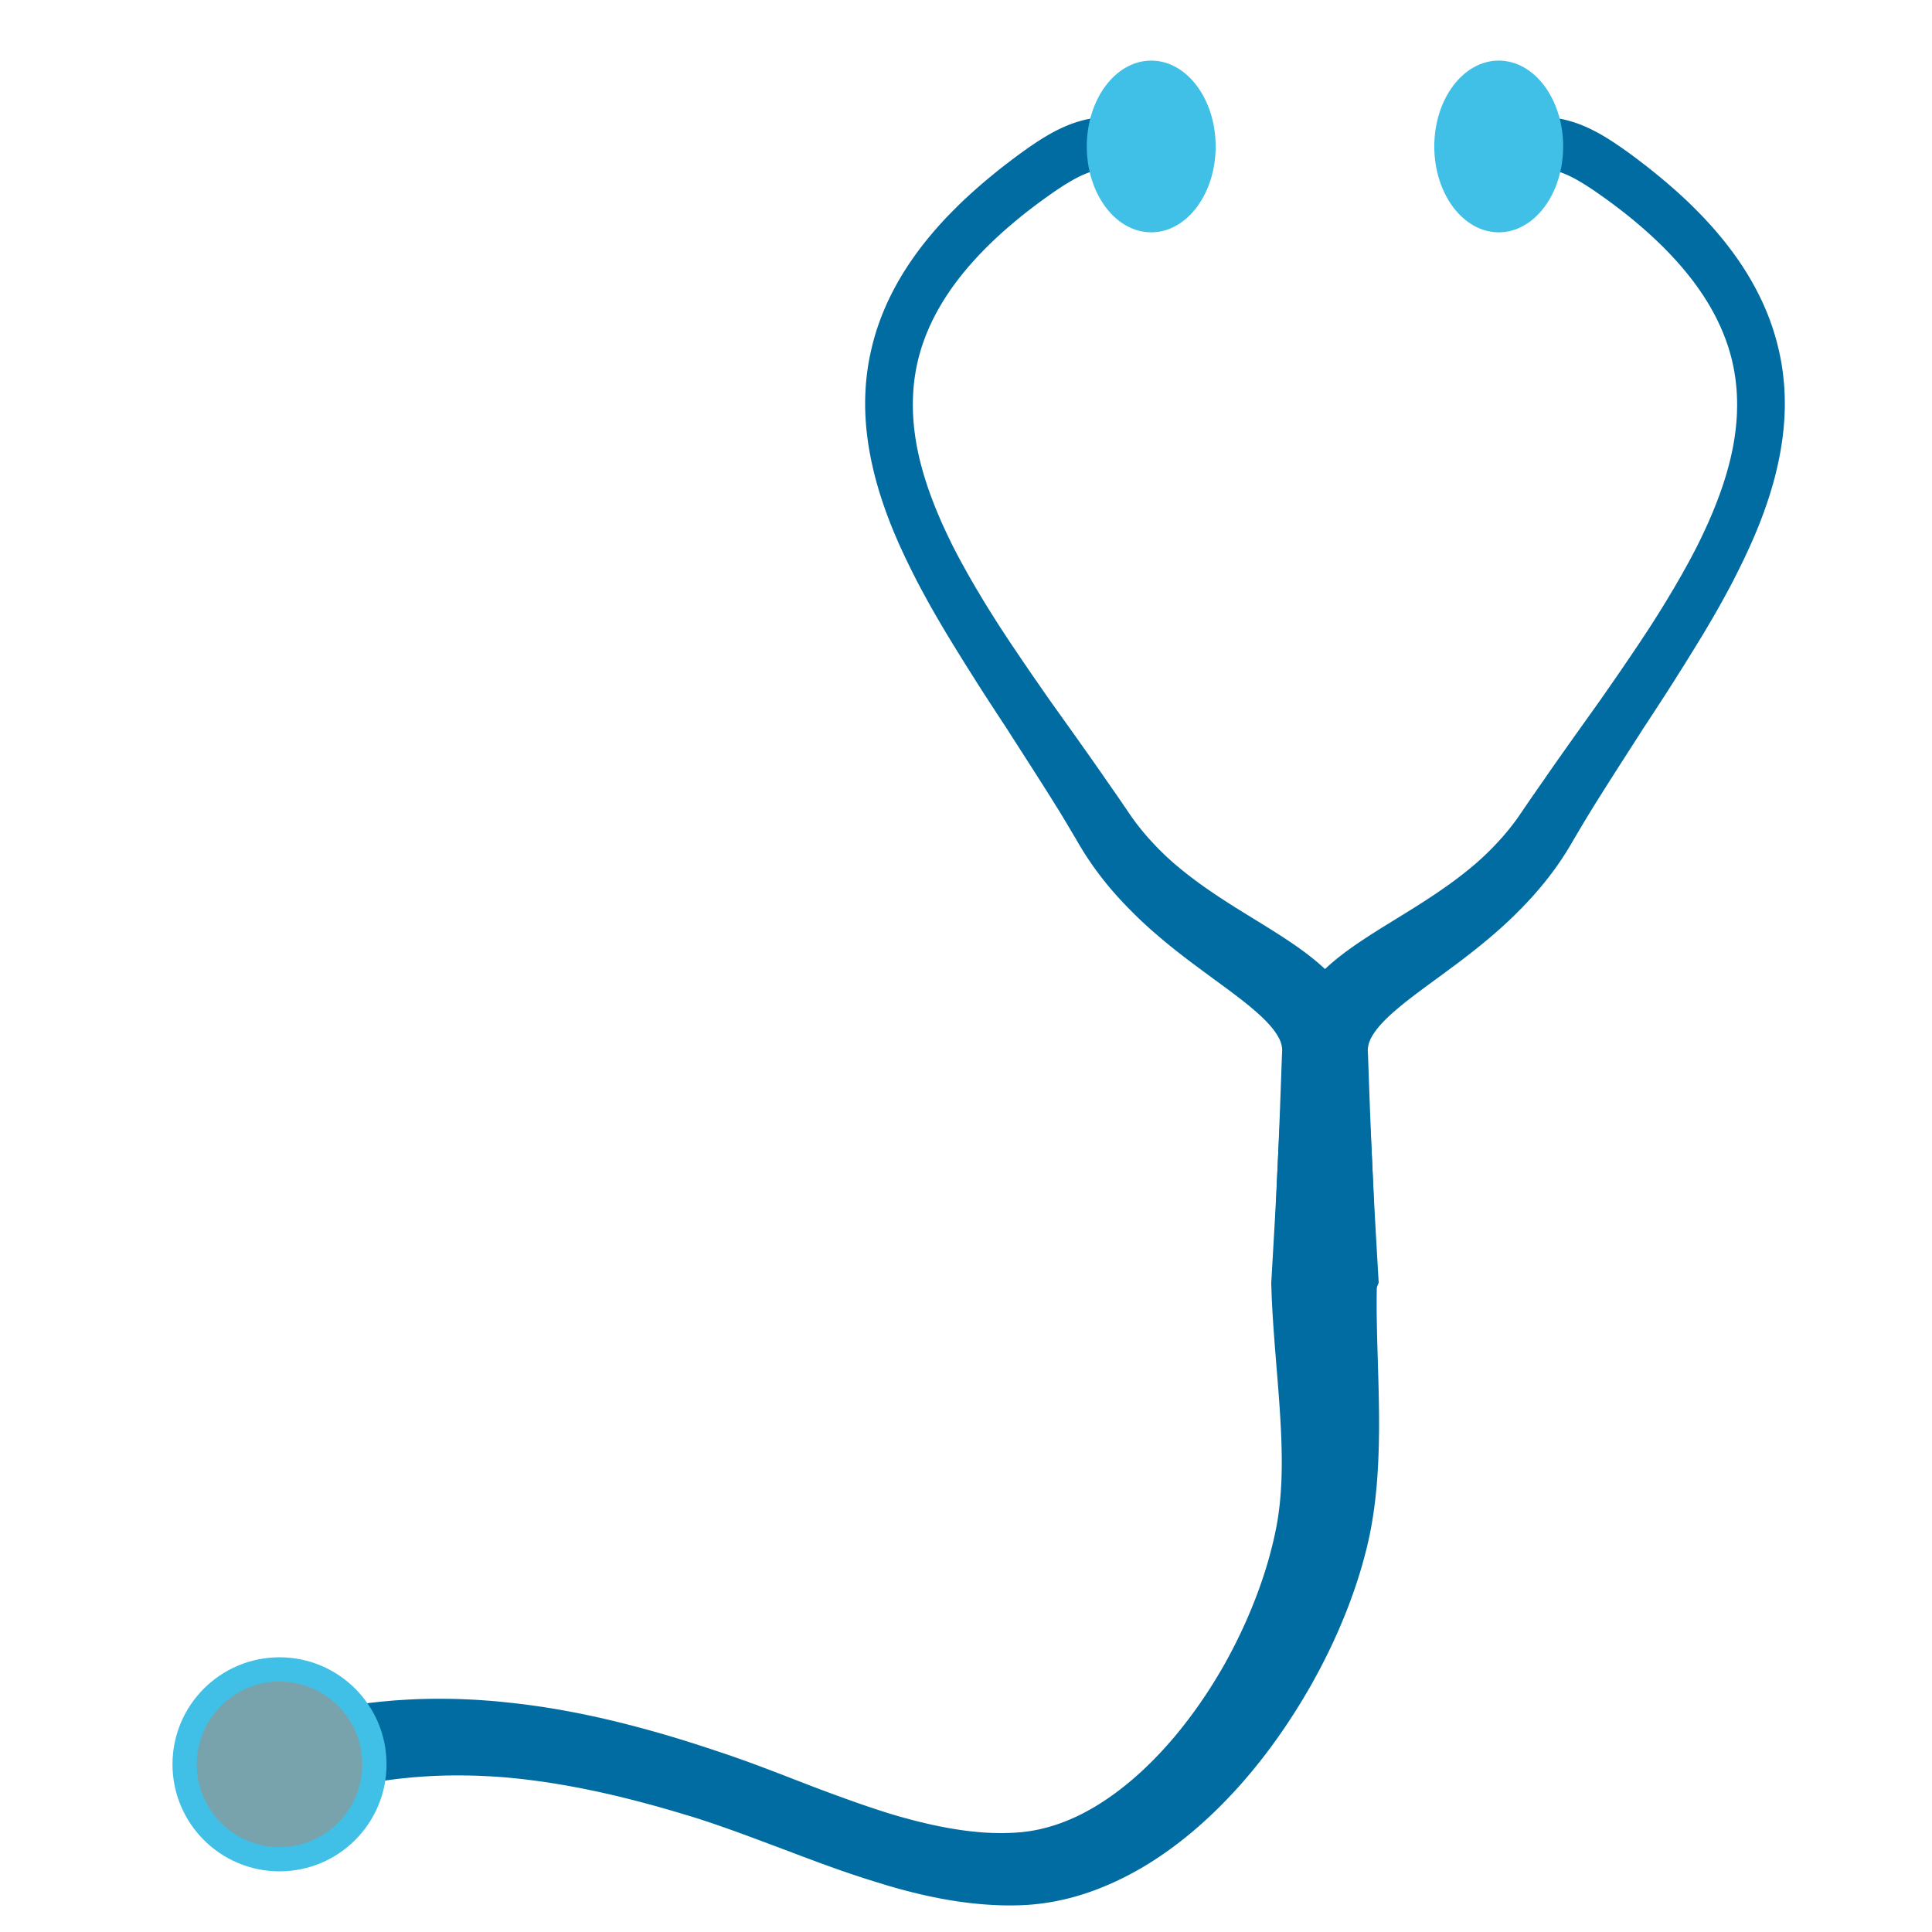
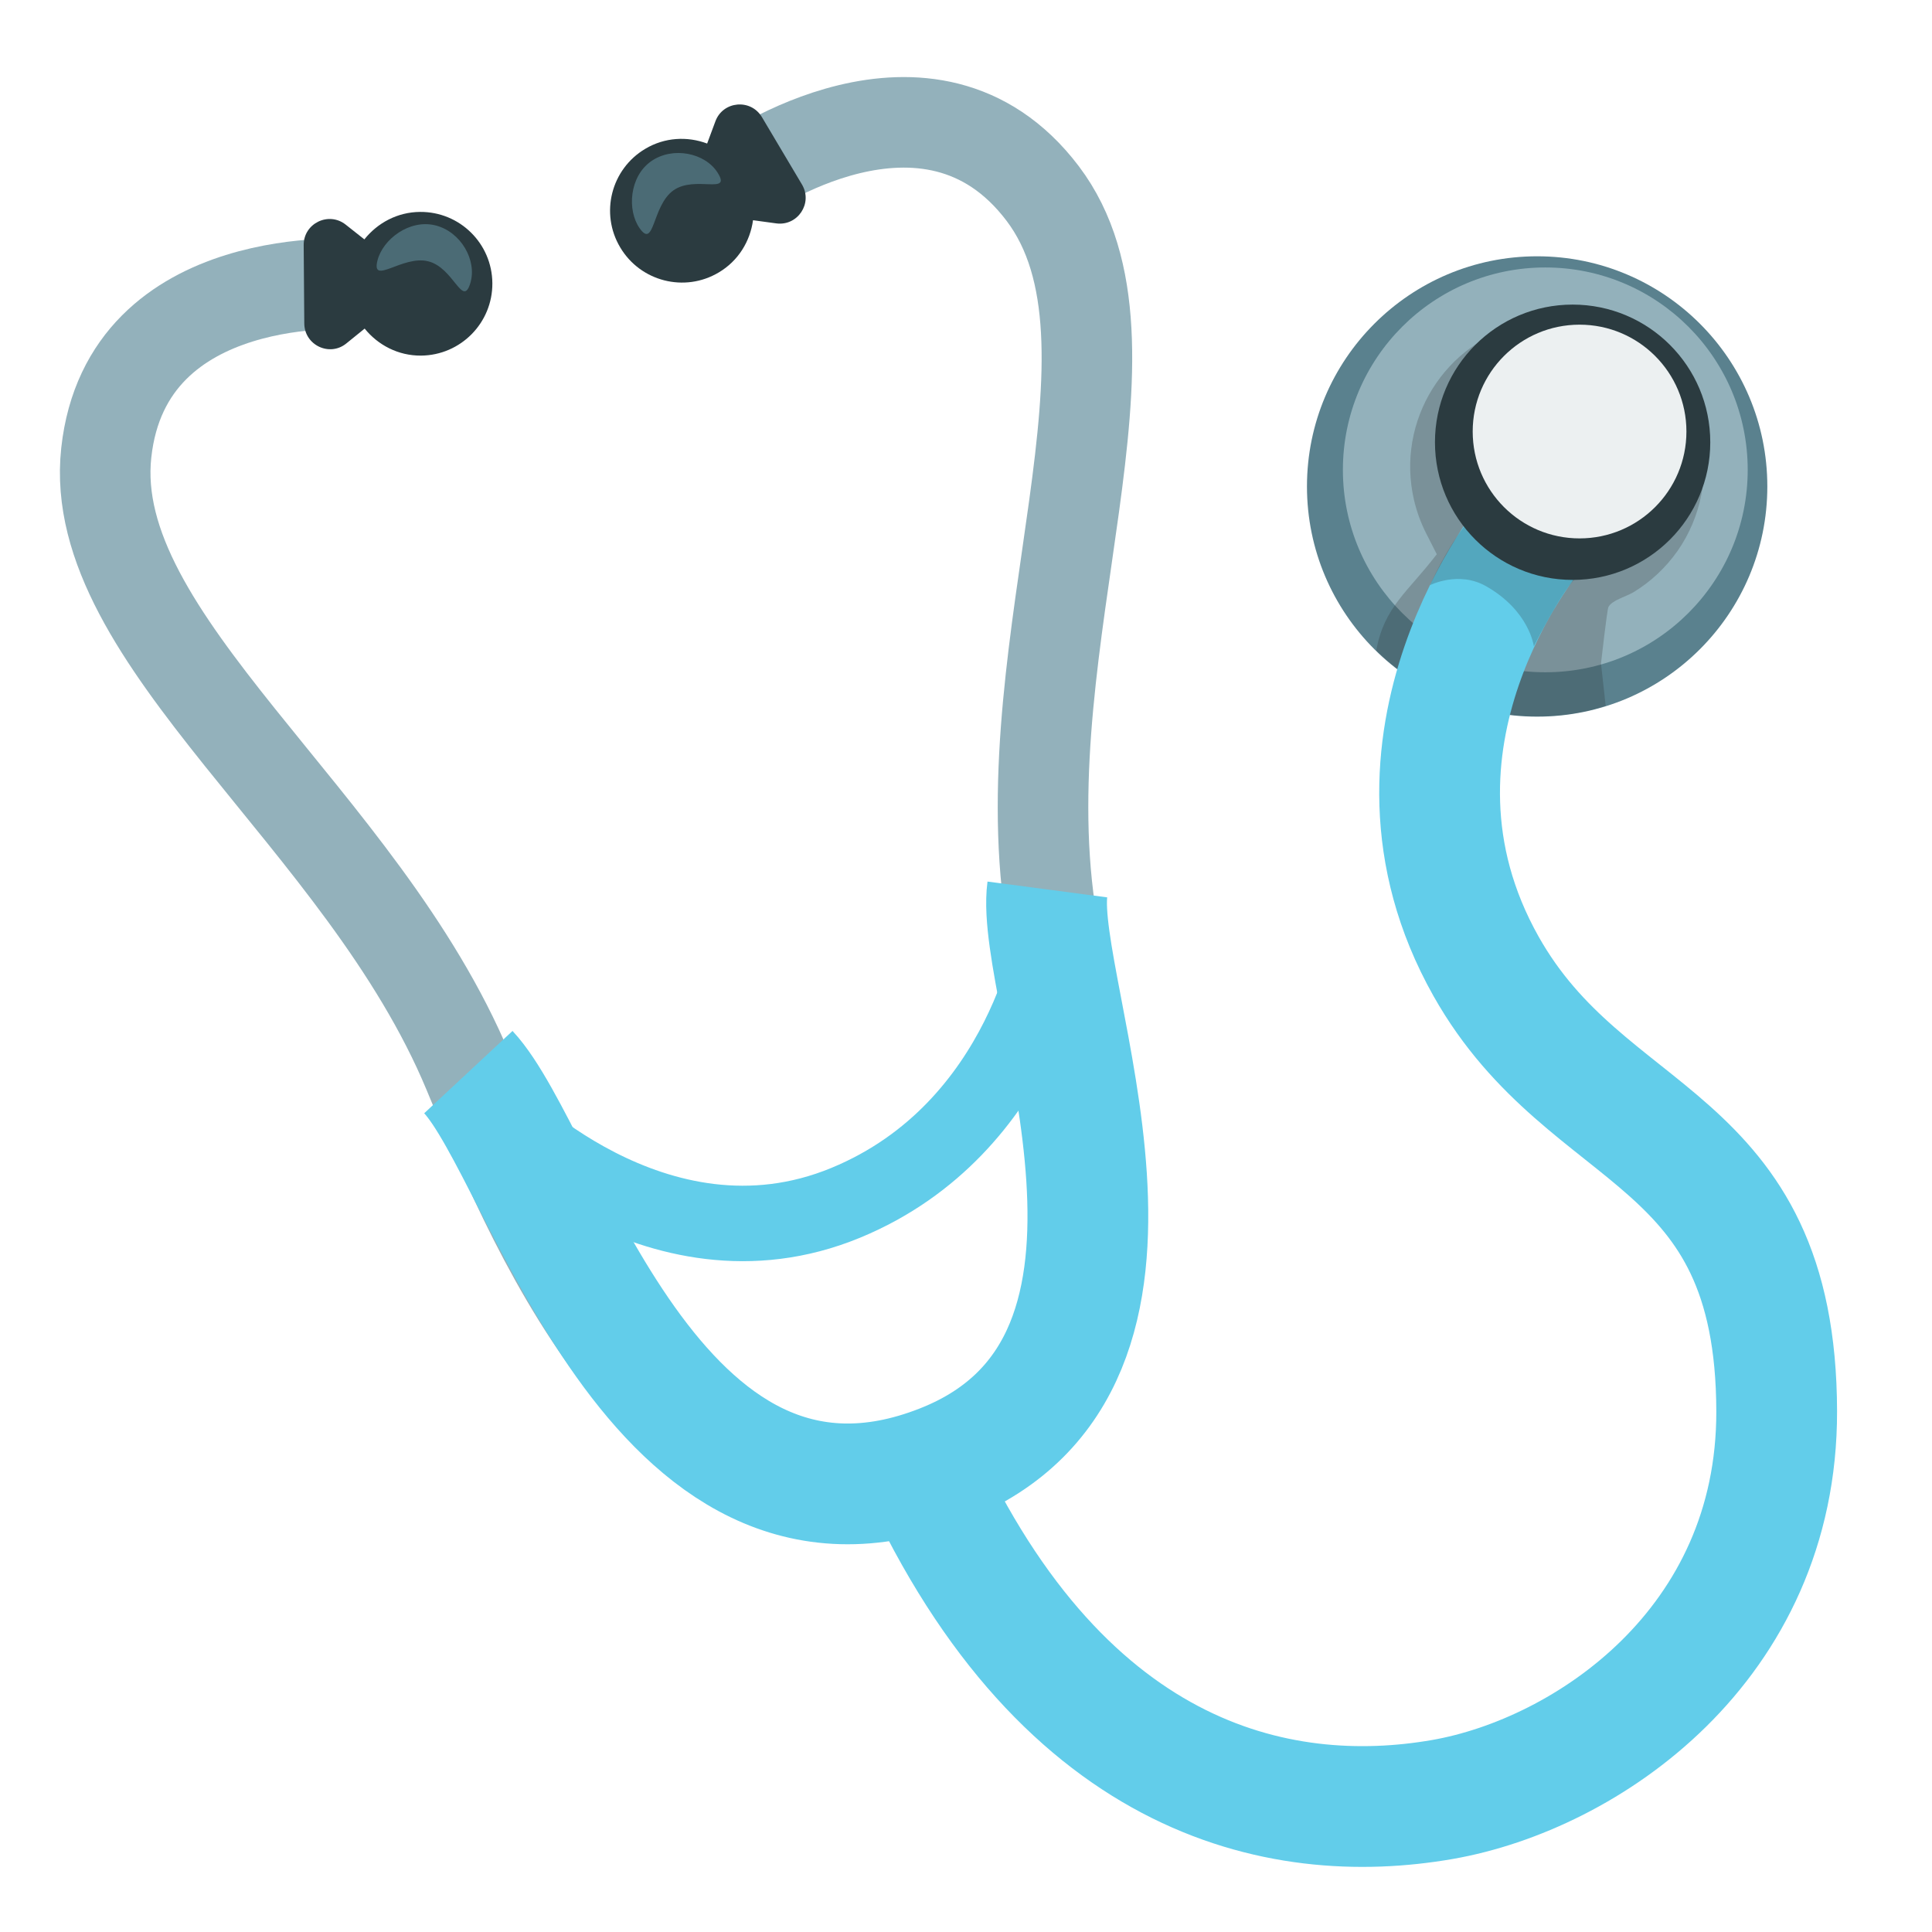
- <svg xmlns="http://www.w3.org/2000/svg" width="100%" height="100%" viewBox="0 0 128 128" version="1.1" xml:space="preserve" style="fill-rule:evenodd;clip-rule:evenodd;stroke-linejoin:round;stroke-miterlimit:1.414;">
-   <g transform="matrix(2.45022,0,0,2.45022,-75.0889,-76.4233)">
-     <path d="M60.855,34.343L60.915,34.345L60.976,34.347L61.037,34.35L61.099,34.354L61.161,34.359L61.223,34.364L61.286,34.369L61.349,34.376L61.413,34.383L61.478,34.39L61.543,34.398L61.61,34.406L61.677,34.415L61.745,34.425L61.885,34.445L62.349,34.726L62.48,35.255L62.479,35.264L62.195,35.73L61.668,35.859L61.664,35.858L61.534,35.837L61.483,35.829L61.473,35.827L61.414,35.818L61.356,35.81L61.3,35.802L61.245,35.795L61.192,35.788L61.14,35.782L61.09,35.777L61.041,35.772L60.993,35.767L60.947,35.764L60.902,35.761L60.859,35.758L60.816,35.756L60.775,35.755L60.735,35.754L60.697,35.754L60.659,35.755L60.622,35.756L60.586,35.757L60.551,35.76L60.516,35.762L60.482,35.766L60.449,35.769L60.416,35.774L60.384,35.779L60.352,35.784L60.32,35.79L60.288,35.797L60.256,35.805L60.224,35.813L60.192,35.822L60.159,35.831L60.127,35.842L60.093,35.853L60.06,35.865L60.025,35.878L59.99,35.892L59.954,35.907L59.918,35.923L59.88,35.94L59.842,35.958L59.803,35.978L59.763,35.998L59.721,36.02L59.679,36.043L59.636,36.067L59.592,36.093L59.546,36.12L59.499,36.148L59.451,36.177L59.402,36.208L59.352,36.241L59.3,36.275L59.247,36.31L59.193,36.346L59.137,36.385L59.08,36.424L59.022,36.465L58.962,36.508L58.9,36.552L58.838,36.597L58.752,36.66L58.668,36.722L58.585,36.785L58.503,36.847L58.423,36.909L58.343,36.971L58.285,37.018L58.265,37.034L58.189,37.096L58.113,37.158L58.039,37.221L57.966,37.283L57.894,37.345L57.823,37.407L57.753,37.469L57.685,37.531L57.617,37.592L57.551,37.654L57.486,37.716L57.422,37.778L57.359,37.839L57.298,37.9L57.237,37.962L57.178,38.023L57.119,38.084L57.062,38.146L57.006,38.207L56.951,38.268L56.897,38.329L56.844,38.389L56.792,38.45L56.741,38.511L56.691,38.571L56.643,38.632L56.595,38.692L56.548,38.753L56.502,38.813L56.458,38.873L56.414,38.933L56.371,38.994L56.329,39.054L56.289,39.113L56.249,39.173L56.21,39.233L56.172,39.293L56.135,39.352L56.099,39.412L56.064,39.471L56.03,39.531L55.997,39.59L55.964,39.649L55.933,39.709L55.902,39.768L55.872,39.827L55.844,39.886L55.816,39.945L55.788,40.004L55.762,40.063L55.737,40.122L55.712,40.18L55.688,40.239L55.665,40.298L55.643,40.357L55.622,40.415L55.601,40.474L55.581,40.533L55.562,40.591L55.544,40.65L55.527,40.709L55.51,40.767L55.494,40.826L55.479,40.884L55.467,40.934L55.465,40.943L55.451,41.002L55.438,41.061L55.426,41.119L55.415,41.178L55.404,41.237L55.395,41.296L55.385,41.354L55.377,41.413L55.369,41.472L55.362,41.531L55.356,41.59L55.35,41.649L55.345,41.708L55.341,41.768L55.337,41.827L55.334,41.886L55.332,41.946L55.33,42.005L55.329,42.065L55.328,42.124L55.329,42.184L55.33,42.244L55.331,42.303L55.333,42.363L55.336,42.423L55.339,42.484L55.344,42.544L55.348,42.604L55.354,42.665L55.359,42.725L55.366,42.786L55.373,42.847L55.381,42.907L55.389,42.968L55.398,43.03L55.408,43.091L55.418,43.152L55.429,43.213L55.44,43.275L55.452,43.337L55.465,43.398L55.474,43.441L55.478,43.46L55.492,43.522L55.506,43.584L55.521,43.646L55.537,43.709L55.553,43.771L55.57,43.833L55.587,43.896L55.605,43.959L55.623,44.022L55.642,44.084L55.662,44.148L55.682,44.211L55.702,44.274L55.723,44.337L55.745,44.401L55.767,44.464L55.79,44.528L55.813,44.592L55.837,44.656L55.861,44.72L55.886,44.784L55.911,44.848L55.936,44.913L55.963,44.977L55.989,45.042L56.016,45.106L56.044,45.171L56.072,45.236L56.1,45.301L56.129,45.366L56.159,45.431L56.189,45.497L56.219,45.562L56.25,45.628L56.281,45.693L56.313,45.759L56.345,45.825L56.378,45.893L56.41,45.957L56.444,46.023L56.478,46.089L56.513,46.155L56.547,46.221L56.582,46.287L56.654,46.42L56.728,46.553L56.802,46.687L56.878,46.821L56.956,46.955L57.034,47.09L57.115,47.225L57.196,47.361L57.278,47.497L57.362,47.633L57.447,47.769L57.533,47.906L57.62,48.043L57.672,48.124L57.709,48.181L57.799,48.318L57.89,48.456L57.981,48.594L58.074,48.732L58.168,48.871L58.262,49.01L58.357,49.149L58.452,49.289L58.548,49.429L58.743,49.71L58.939,49.993L59.02,50.109L59.139,50.276L59.545,50.845L59.749,51.131L59.953,51.42L60.158,51.709L60.26,51.855L60.362,52.001L60.464,52.147L60.566,52.296L60.668,52.441L60.77,52.588L60.872,52.735L60.974,52.883L61.075,53.031L61.174,53.177L61.221,53.245L61.266,53.31L61.312,53.373L61.359,53.436L61.406,53.498L61.454,53.559L61.502,53.619L61.551,53.679L61.6,53.737L61.65,53.796L61.7,53.853L61.751,53.909L61.802,53.965L61.854,54.02L61.906,54.075L61.958,54.129L62.011,54.182L62.065,54.235L62.118,54.287L62.172,54.338L62.227,54.389L62.282,54.439L62.319,54.473L62.337,54.489L62.393,54.538L62.449,54.586L62.506,54.633L62.563,54.681L62.62,54.727L62.677,54.773L62.735,54.819L62.793,54.864L62.851,54.909L62.91,54.953L62.968,54.997L63.027,55.04L63.086,55.084L63.146,55.126L63.205,55.168L63.265,55.21L63.325,55.252L63.385,55.293L63.445,55.334L63.505,55.375L63.565,55.415L63.626,55.455L63.686,55.494L63.807,55.573L63.929,55.651L64.05,55.728L64.172,55.804L64.293,55.879L64.536,56.029L64.776,56.177L64.896,56.251L65.015,56.325L65.133,56.4L65.251,56.475L65.367,56.551L65.482,56.627L65.541,56.666L65.598,56.705L65.655,56.744L65.711,56.784L65.768,56.823L65.824,56.864L65.879,56.904L65.935,56.945L65.99,56.987L66.045,57.029L66.099,57.072L66.153,57.115L66.206,57.159L66.26,57.203L66.312,57.248L66.364,57.294L66.416,57.341L66.468,57.388L66.518,57.437L66.568,57.486L66.618,57.536L66.667,57.587L66.716,57.639L66.763,57.692L66.81,57.746L66.856,57.801L66.902,57.858L66.946,57.915L66.99,57.974L67.033,58.034L67.074,58.096L67.115,58.158L67.154,58.222L67.192,58.287L67.229,58.354L67.263,58.419L67.281,58.456L67.298,58.491L67.314,58.526L67.33,58.562L67.346,58.598L67.361,58.634L67.376,58.67L67.39,58.707L67.404,58.744L67.418,58.781L67.431,58.818L67.443,58.856L67.455,58.894L67.467,58.933L67.478,58.971L67.489,59.01L67.499,59.049L67.508,59.089L67.517,59.128L67.526,59.168L67.534,59.208L67.542,59.248L67.548,59.289L67.555,59.329L67.561,59.37L67.566,59.411L67.571,59.452L67.575,59.494L67.579,59.535L67.582,59.577L67.584,59.618L67.586,59.656L67.62,60.249L67.651,60.782L67.677,61.265L67.701,61.705L67.722,62.108L67.741,62.48L67.758,62.829L67.773,63.159L67.786,63.478L67.799,63.791L67.811,64.104L67.823,64.425L67.848,65.111L67.872,65.787L67.877,65.901L67.876,65.905L67.446,66.901L66.436,67.308L66.428,67.308L65.428,66.879L65.02,65.873L65.02,65.869L65.027,65.755L65.066,65.081L65.105,64.398L65.123,64.082L65.14,63.774L65.156,63.467L65.171,63.154L65.187,62.83L65.202,62.487L65.218,62.12L65.235,61.721L65.252,61.285L65.27,60.804L65.289,60.274L65.31,59.69L65.311,59.675L65.312,59.664L65.313,59.653L65.313,59.642L65.314,59.632L65.314,59.621L65.314,59.611L65.314,59.601L65.314,59.59L65.314,59.58L65.314,59.57L65.313,59.561L65.313,59.551L65.312,59.541L65.311,59.531L65.31,59.522L65.309,59.512L65.307,59.502L65.306,59.493L65.304,59.483L65.303,59.473L65.301,59.463L65.299,59.454L65.297,59.444L65.294,59.434L65.292,59.424L65.29,59.418L65.289,59.414L65.286,59.404L65.283,59.393L65.279,59.383L65.276,59.373L65.274,59.365L65.264,59.341L65.255,59.319L65.245,59.296L65.234,59.273L65.222,59.25L65.209,59.226L65.195,59.201L65.18,59.176L65.163,59.15L65.146,59.123L65.127,59.096L65.108,59.069L65.087,59.041L65.064,59.012L65.041,58.983L65.016,58.953L64.991,58.923L64.964,58.893L64.935,58.862L64.906,58.83L64.876,58.798L64.844,58.766L64.811,58.734L64.777,58.701L64.742,58.667L64.706,58.634L64.668,58.6L64.63,58.565L64.59,58.531L64.55,58.496L64.508,58.461L64.466,58.425L64.423,58.389L64.378,58.353L64.333,58.316L64.288,58.28L64.192,58.205L64.093,58.129L63.992,58.052L63.888,57.974L63.781,57.895L63.671,57.814L63.445,57.648L63.211,57.476L63.091,57.387L62.97,57.297L62.847,57.205L62.723,57.111L62.599,57.015L62.536,56.966L62.473,56.917L62.41,56.867L62.346,56.816L62.283,56.765L62.219,56.713L62.156,56.661L62.092,56.608L62.028,56.554L61.965,56.5L61.901,56.445L61.837,56.39L61.773,56.334L61.71,56.277L61.646,56.219L61.583,56.161L61.519,56.102L61.456,56.042L61.393,55.982L61.33,55.92L61.268,55.858L61.206,55.795L61.143,55.732L61.123,55.711L61.081,55.667L61.019,55.603L60.958,55.537L60.896,55.47L60.835,55.403L60.775,55.334L60.715,55.265L60.655,55.195L60.596,55.124L60.537,55.052L60.479,54.979L60.421,54.905L60.364,54.83L60.307,54.754L60.251,54.678L60.195,54.6L60.141,54.521L60.086,54.441L60.033,54.36L59.98,54.279L59.928,54.196L59.877,54.112L59.828,54.03L59.739,53.877L59.65,53.727L59.561,53.577L59.472,53.427L59.382,53.278L59.292,53.13L59.291,53.128L59.199,52.98L59.106,52.831L59.013,52.683L58.92,52.535L58.732,52.239L58.544,51.944L58.355,51.65L57.978,51.062L57.867,50.888L57.789,50.77L57.599,50.48L57.41,50.19L57.316,50.045L57.223,49.901L57.13,49.756L57.038,49.612L56.947,49.467L56.856,49.323L56.765,49.179L56.676,49.035L56.587,48.891L56.55,48.831L56.498,48.748L56.41,48.605L56.323,48.462L56.236,48.319L56.151,48.176L56.067,48.033L55.983,47.89L55.901,47.747L55.82,47.605L55.74,47.462L55.662,47.319L55.584,47.176L55.508,47.034L55.434,46.892L55.397,46.82L55.361,46.748L55.325,46.677L55.289,46.605L55.254,46.534L55.22,46.465L55.219,46.463L55.184,46.391L55.149,46.32L55.115,46.249L55.082,46.177L55.049,46.106L55.016,46.035L54.983,45.963L54.951,45.892L54.92,45.821L54.889,45.749L54.858,45.678L54.828,45.606L54.798,45.535L54.769,45.463L54.74,45.392L54.712,45.32L54.684,45.248L54.657,45.177L54.63,45.105L54.604,45.033L54.578,44.961L54.553,44.889L54.528,44.818L54.504,44.746L54.48,44.674L54.457,44.602L54.434,44.53L54.412,44.458L54.391,44.386L54.37,44.313L54.349,44.241L54.33,44.169L54.31,44.097L54.292,44.024L54.274,43.952L54.257,43.879L54.24,43.807L54.224,43.734L54.219,43.711L54.208,43.662L54.193,43.589L54.179,43.516L54.165,43.444L54.152,43.371L54.14,43.298L54.128,43.225L54.117,43.152L54.107,43.079L54.097,43.006L54.088,42.933L54.08,42.86L54.072,42.787L54.066,42.713L54.06,42.64L54.054,42.567L54.05,42.493L54.046,42.42L54.043,42.346L54.041,42.273L54.039,42.199L54.039,42.126L54.039,42.052L54.04,41.978L54.042,41.904L54.044,41.831L54.048,41.757L54.052,41.683L54.057,41.609L54.063,41.535L54.07,41.462L54.078,41.388L54.086,41.314L54.096,41.24L54.106,41.166L54.117,41.092L54.129,41.018L54.142,40.944L54.156,40.87L54.171,40.797L54.187,40.723L54.203,40.649L54.206,40.638L54.221,40.575L54.239,40.501L54.258,40.427L54.278,40.354L54.299,40.28L54.321,40.206L54.344,40.132L54.368,40.059L54.393,39.985L54.419,39.912L54.445,39.838L54.473,39.765L54.502,39.691L54.532,39.618L54.562,39.545L54.594,39.472L54.626,39.398L54.66,39.325L54.695,39.252L54.73,39.18L54.767,39.107L54.805,39.034L54.843,38.961L54.883,38.889L54.923,38.816L54.965,38.744L55.008,38.671L55.051,38.599L55.096,38.527L55.142,38.455L55.188,38.383L55.236,38.311L55.285,38.239L55.335,38.167L55.385,38.096L55.437,38.024L55.49,37.953L55.544,37.881L55.599,37.81L55.655,37.739L55.712,37.668L55.77,37.597L55.83,37.526L55.89,37.455L55.951,37.384L56.014,37.313L56.077,37.243L56.142,37.172L56.207,37.102L56.274,37.031L56.342,36.961L56.411,36.891L56.481,36.821L56.552,36.75L56.624,36.68L56.697,36.61L56.772,36.541L56.847,36.471L56.924,36.401L57.002,36.331L57.081,36.262L57.161,36.192L57.242,36.122L57.324,36.053L57.408,35.983L57.429,35.966L57.492,35.914L57.578,35.844L57.664,35.775L57.752,35.705L57.842,35.636L57.932,35.567L58.023,35.497L58.09,35.447L58.156,35.398L58.22,35.351L58.284,35.304L58.347,35.259L58.409,35.215L58.47,35.172L58.531,35.131L58.591,35.09L58.65,35.05L58.709,35.012L58.767,34.975L58.825,34.938L58.882,34.903L58.94,34.869L58.996,34.835L59.053,34.803L59.11,34.772L59.166,34.742L59.223,34.713L59.279,34.685L59.336,34.658L59.392,34.632L59.449,34.607L59.506,34.583L59.562,34.56L59.619,34.539L59.677,34.518L59.734,34.499L59.792,34.481L59.85,34.464L59.908,34.448L59.966,34.433L60.024,34.419L60.083,34.407L60.141,34.396L60.2,34.386L60.259,34.377L60.318,34.369L60.377,34.362L60.437,34.356L60.496,34.352L60.555,34.348L60.615,34.345L60.675,34.343L60.735,34.342L60.795,34.342L60.855,34.343Z" style="fill:rgb(1,108,162);" />
-   </g>
-   <g transform="matrix(-2.45022,0,0,2.45022,250.655,-76.4233)">
-     <path d="M60.735,34.342L60.675,34.343L60.615,34.345L60.555,34.348L60.496,34.352L60.437,34.356L60.377,34.362L60.318,34.369L60.259,34.377L60.2,34.386L60.141,34.396L60.083,34.407L60.024,34.419L59.966,34.433L59.908,34.448L59.85,34.464L59.792,34.481L59.734,34.499L59.677,34.518L59.619,34.539L59.562,34.56L59.506,34.583L59.449,34.607L59.392,34.632L59.336,34.658L59.279,34.685L59.223,34.713L59.166,34.742L59.11,34.772L59.053,34.803L58.996,34.835L58.94,34.869L58.882,34.903L58.825,34.938L58.767,34.975L58.709,35.012L58.65,35.05L58.591,35.09L58.531,35.131L58.47,35.172L58.409,35.215L58.347,35.259L58.284,35.304L58.22,35.351L58.156,35.398L58.09,35.447L58.023,35.497L57.932,35.567L57.842,35.636L57.752,35.705L57.664,35.775L57.578,35.844L57.492,35.914L57.429,35.966L57.408,35.983L57.324,36.053L57.242,36.122L57.161,36.192L57.081,36.262L57.002,36.331L56.924,36.401L56.847,36.471L56.772,36.541L56.697,36.61L56.624,36.68L56.552,36.75L56.481,36.821L56.411,36.891L56.342,36.961L56.274,37.031L56.207,37.102L56.142,37.172L56.077,37.243L56.014,37.313L55.951,37.384L55.89,37.455L55.83,37.526L55.77,37.597L55.712,37.668L55.655,37.739L55.599,37.81L55.544,37.881L55.49,37.953L55.437,38.024L55.385,38.096L55.335,38.167L55.285,38.239L55.236,38.311L55.188,38.383L55.142,38.455L55.096,38.527L55.051,38.599L55.008,38.671L54.965,38.744L54.923,38.816L54.883,38.889L54.843,38.961L54.805,39.034L54.767,39.107L54.73,39.18L54.695,39.252L54.66,39.325L54.626,39.398L54.594,39.472L54.562,39.545L54.532,39.618L54.502,39.691L54.473,39.765L54.445,39.838L54.419,39.912L54.393,39.985L54.368,40.059L54.344,40.132L54.321,40.206L54.299,40.28L54.278,40.354L54.258,40.427L54.239,40.501L54.221,40.575L54.206,40.638L54.203,40.649L54.187,40.723L54.171,40.797L54.156,40.87L54.142,40.944L54.129,41.018L54.117,41.092L54.106,41.166L54.096,41.24L54.086,41.314L54.078,41.388L54.07,41.462L54.063,41.535L54.057,41.609L54.052,41.683L54.048,41.757L54.044,41.831L54.042,41.904L54.04,41.978L54.039,42.052L54.039,42.126L54.039,42.199L54.041,42.273L54.043,42.346L54.046,42.42L54.05,42.493L54.054,42.567L54.06,42.64L54.066,42.713L54.072,42.787L54.08,42.86L54.088,42.933L54.097,43.006L54.107,43.079L54.117,43.152L54.128,43.225L54.14,43.298L54.152,43.371L54.165,43.444L54.179,43.516L54.193,43.589L54.208,43.662L54.219,43.711L54.224,43.734L54.24,43.807L54.257,43.879L54.274,43.952L54.292,44.024L54.31,44.097L54.33,44.169L54.349,44.241L54.37,44.313L54.391,44.386L54.412,44.458L54.434,44.53L54.457,44.602L54.48,44.674L54.504,44.746L54.528,44.818L54.553,44.889L54.578,44.961L54.604,45.033L54.63,45.105L54.657,45.177L54.684,45.248L54.712,45.32L54.74,45.392L54.769,45.463L54.798,45.535L54.828,45.606L54.858,45.678L54.889,45.749L54.92,45.821L54.951,45.892L54.983,45.963L55.016,46.035L55.049,46.106L55.082,46.177L55.115,46.249L55.149,46.32L55.184,46.391L55.22,46.465L55.254,46.534L55.289,46.605L55.325,46.677L55.361,46.748L55.397,46.82L55.434,46.892L55.508,47.034L55.584,47.176L55.662,47.319L55.74,47.462L55.82,47.605L55.901,47.747L55.983,47.89L56.067,48.033L56.151,48.176L56.236,48.319L56.323,48.462L56.41,48.605L56.498,48.748L56.55,48.831L56.587,48.891L56.676,49.035L56.765,49.179L56.856,49.323L56.947,49.467L57.038,49.612L57.13,49.756L57.223,49.901L57.316,50.045L57.41,50.19L57.599,50.48L57.789,50.77L57.867,50.888L57.978,51.062L58.355,51.65L58.544,51.944L58.732,52.239L58.92,52.535L59.013,52.683L59.106,52.831L59.199,52.98L59.292,53.13L59.382,53.278L59.472,53.427L59.561,53.577L59.65,53.727L59.739,53.877L59.828,54.03L59.877,54.112L59.928,54.196L59.98,54.279L60.033,54.36L60.086,54.441L60.141,54.521L60.195,54.6L60.251,54.678L60.307,54.754L60.364,54.83L60.421,54.905L60.479,54.979L60.537,55.052L60.596,55.124L60.655,55.195L60.715,55.265L60.775,55.334L60.835,55.403L60.896,55.47L60.958,55.537L61.019,55.603L61.081,55.667L61.123,55.711L61.143,55.732L61.206,55.795L61.268,55.858L61.33,55.92L61.393,55.982L61.456,56.042L61.519,56.102L61.583,56.161L61.646,56.219L61.71,56.277L61.773,56.334L61.837,56.39L61.901,56.445L61.965,56.5L62.028,56.554L62.092,56.608L62.156,56.661L62.219,56.713L62.283,56.765L62.346,56.816L62.41,56.867L62.473,56.917L62.536,56.966L62.599,57.015L62.723,57.111L62.847,57.205L62.97,57.297L63.091,57.387L63.211,57.476L63.445,57.648L63.671,57.814L63.781,57.895L63.888,57.974L63.992,58.052L64.093,58.129L64.192,58.205L64.288,58.28L64.333,58.316L64.378,58.353L64.423,58.389L64.466,58.425L64.508,58.461L64.55,58.496L64.59,58.531L64.63,58.565L64.668,58.6L64.706,58.634L64.742,58.667L64.777,58.701L64.811,58.734L64.844,58.766L64.876,58.798L64.906,58.83L64.935,58.862L64.964,58.893L64.991,58.923L65.016,58.953L65.041,58.983L65.064,59.012L65.087,59.041L65.108,59.069L65.127,59.096L65.146,59.123L65.163,59.15L65.18,59.176L65.195,59.201L65.209,59.226L65.222,59.25L65.234,59.273L65.245,59.296L65.255,59.319L65.264,59.341L65.274,59.365L65.276,59.373L65.283,59.393L65.289,59.414L65.292,59.424L65.297,59.444L65.301,59.463L65.304,59.483L65.307,59.502L65.31,59.522L65.312,59.541L65.313,59.561L65.314,59.58L65.314,59.601L65.314,59.611L65.314,59.621L65.314,59.632L65.313,59.642L65.313,59.653L65.312,59.664L65.311,59.675L65.31,59.69L65.289,60.274L65.27,60.804L65.252,61.285L65.235,61.721L65.218,62.12L65.202,62.487L65.187,62.83L65.171,63.154L65.156,63.467L65.14,63.774L65.123,64.082L65.105,64.398L65.066,65.081L65.027,65.755L65.02,65.869L65.02,65.873L65.428,66.879L66.428,67.308L66.436,67.308L67.446,66.901L67.876,65.905L67.877,65.901L67.872,65.787L67.848,65.111L67.823,64.425L67.811,64.104L67.799,63.791L67.786,63.478L67.773,63.159L67.758,62.829L67.741,62.48L67.722,62.108L67.701,61.705L67.677,61.265L67.651,60.782L67.62,60.249L67.586,59.656L67.584,59.618L67.582,59.577L67.579,59.535L67.575,59.494L67.571,59.452L67.566,59.411L67.561,59.37L67.555,59.329L67.548,59.289L67.542,59.248L67.534,59.208L67.526,59.168L67.517,59.128L67.508,59.089L67.499,59.049L67.489,59.01L67.478,58.971L67.467,58.933L67.455,58.894L67.443,58.856L67.431,58.818L67.418,58.781L67.404,58.744L67.39,58.707L67.376,58.67L67.361,58.634L67.352,58.613L67.346,58.598L67.33,58.562L67.314,58.526L67.298,58.491L67.281,58.456L67.263,58.419L67.229,58.354L67.192,58.287L67.154,58.222L67.115,58.158L67.074,58.096L67.033,58.034L66.99,57.974L66.946,57.915L66.902,57.858L66.856,57.801L66.81,57.746L66.763,57.692L66.716,57.639L66.667,57.587L66.618,57.536L66.568,57.486L66.518,57.437L66.468,57.388L66.416,57.341L66.364,57.294L66.312,57.248L66.26,57.203L66.206,57.159L66.153,57.115L66.099,57.072L66.045,57.029L65.99,56.987L65.935,56.945L65.879,56.904L65.824,56.864L65.768,56.823L65.711,56.784L65.655,56.744L65.598,56.705L65.541,56.666L65.482,56.627L65.367,56.551L65.251,56.475L65.133,56.4L65.015,56.325L64.896,56.251L64.776,56.177L64.536,56.029L64.293,55.879L64.172,55.804L64.05,55.728L63.929,55.651L63.807,55.573L63.686,55.494L63.626,55.455L63.565,55.415L63.505,55.375L63.445,55.334L63.385,55.293L63.325,55.252L63.265,55.21L63.205,55.168L63.146,55.126L63.086,55.084L63.027,55.04L62.968,54.997L62.91,54.953L62.851,54.909L62.793,54.864L62.735,54.819L62.677,54.773L62.62,54.727L62.563,54.681L62.506,54.633L62.449,54.586L62.393,54.538L62.337,54.489L62.319,54.473L62.282,54.439L62.227,54.389L62.172,54.338L62.118,54.287L62.065,54.235L62.011,54.182L61.958,54.129L61.906,54.075L61.854,54.02L61.802,53.965L61.751,53.909L61.7,53.853L61.65,53.796L61.6,53.737L61.551,53.679L61.502,53.619L61.454,53.559L61.406,53.498L61.359,53.436L61.312,53.373L61.266,53.31L61.221,53.245L61.174,53.177L61.075,53.031L60.974,52.883L60.872,52.735L60.77,52.588L60.668,52.441L60.566,52.296L60.565,52.294L60.464,52.147L60.362,52.001L60.26,51.855L60.158,51.709L59.953,51.42L59.749,51.131L59.545,50.845L59.139,50.276L59.02,50.109L58.939,49.993L58.743,49.71L58.548,49.429L58.452,49.289L58.357,49.149L58.262,49.01L58.168,48.871L58.074,48.732L57.981,48.594L57.89,48.456L57.799,48.318L57.709,48.181L57.672,48.124L57.62,48.043L57.533,47.906L57.447,47.769L57.362,47.633L57.278,47.497L57.196,47.361L57.115,47.225L57.034,47.09L56.956,46.955L56.878,46.821L56.802,46.687L56.728,46.553L56.654,46.42L56.582,46.287L56.547,46.221L56.513,46.155L56.478,46.089L56.444,46.023L56.41,45.957L56.378,45.893L56.377,45.891L56.345,45.825L56.313,45.759L56.281,45.693L56.25,45.628L56.219,45.562L56.189,45.497L56.159,45.431L56.129,45.366L56.1,45.301L56.072,45.236L56.044,45.171L56.016,45.106L55.989,45.042L55.963,44.977L55.936,44.913L55.911,44.848L55.886,44.784L55.861,44.72L55.837,44.656L55.813,44.592L55.79,44.528L55.767,44.464L55.745,44.401L55.723,44.337L55.702,44.274L55.682,44.211L55.662,44.148L55.642,44.084L55.623,44.022L55.605,43.959L55.587,43.896L55.57,43.833L55.553,43.771L55.537,43.709L55.521,43.646L55.506,43.584L55.492,43.522L55.478,43.46L55.474,43.441L55.465,43.398L55.452,43.337L55.44,43.275L55.429,43.213L55.418,43.152L55.408,43.091L55.398,43.03L55.389,42.968L55.381,42.907L55.373,42.847L55.366,42.786L55.359,42.725L55.354,42.665L55.348,42.604L55.344,42.544L55.339,42.484L55.336,42.423L55.333,42.363L55.331,42.303L55.33,42.244L55.329,42.184L55.328,42.124L55.329,42.065L55.33,42.005L55.332,41.946L55.334,41.886L55.337,41.827L55.341,41.768L55.345,41.708L55.35,41.649L55.356,41.59L55.362,41.531L55.369,41.472L55.377,41.413L55.385,41.354L55.395,41.296L55.404,41.237L55.415,41.178L55.426,41.119L55.438,41.061L55.451,41.002L55.465,40.943L55.467,40.934L55.479,40.884L55.494,40.826L55.51,40.767L55.527,40.709L55.544,40.65L55.562,40.591L55.581,40.533L55.601,40.474L55.622,40.415L55.643,40.357L55.665,40.298L55.688,40.239L55.712,40.18L55.737,40.122L55.762,40.063L55.788,40.004L55.816,39.945L55.844,39.886L55.872,39.827L55.902,39.768L55.933,39.709L55.964,39.649L55.997,39.59L56.03,39.531L56.064,39.471L56.099,39.412L56.135,39.352L56.172,39.293L56.21,39.233L56.249,39.173L56.289,39.113L56.329,39.054L56.371,38.994L56.414,38.933L56.458,38.873L56.502,38.813L56.548,38.753L56.595,38.692L56.643,38.632L56.691,38.571L56.741,38.511L56.792,38.45L56.844,38.389L56.897,38.329L56.951,38.268L57.006,38.207L57.062,38.146L57.119,38.084L57.178,38.023L57.237,37.962L57.298,37.9L57.359,37.839L57.422,37.778L57.486,37.716L57.551,37.654L57.617,37.592L57.685,37.531L57.753,37.469L57.823,37.407L57.894,37.345L57.966,37.283L58.039,37.221L58.113,37.158L58.189,37.096L58.265,37.034L58.285,37.018L58.343,36.971L58.423,36.909L58.503,36.847L58.585,36.785L58.668,36.722L58.752,36.66L58.838,36.597L58.9,36.552L58.962,36.508L59.022,36.465L59.08,36.424L59.137,36.385L59.193,36.346L59.247,36.31L59.3,36.275L59.352,36.241L59.402,36.208L59.451,36.177L59.499,36.148L59.546,36.12L59.592,36.093L59.636,36.067L59.679,36.043L59.721,36.02L59.763,35.998L59.803,35.978L59.842,35.958L59.88,35.94L59.918,35.923L59.954,35.907L59.99,35.892L60.025,35.878L60.06,35.865L60.093,35.853L60.127,35.842L60.159,35.831L60.192,35.822L60.224,35.813L60.256,35.805L60.288,35.797L60.32,35.79L60.352,35.784L60.384,35.779L60.416,35.774L60.449,35.769L60.482,35.766L60.516,35.762L60.551,35.76L60.586,35.757L60.622,35.756L60.659,35.755L60.697,35.754L60.735,35.754L60.775,35.755L60.816,35.756L60.859,35.758L60.902,35.761L60.947,35.764L60.993,35.767L61.041,35.772L61.09,35.777L61.14,35.782L61.192,35.788L61.245,35.795L61.3,35.802L61.356,35.81L61.414,35.818L61.473,35.827L61.534,35.837L61.668,35.859L62.195,35.73L62.479,35.264L62.48,35.255L62.349,34.726L61.885,34.445L61.881,34.444L61.745,34.425L61.688,34.417L61.677,34.415L61.61,34.406L61.543,34.398L61.478,34.39L61.413,34.383L61.349,34.376L61.286,34.369L61.223,34.364L61.161,34.359L61.099,34.354L61.037,34.35L60.976,34.347L60.915,34.345L60.855,34.343L60.795,34.342L60.735,34.342Z" style="fill:rgb(1,108,162);" />
-   </g>
-   <g transform="matrix(2.19052,0,0,2.45022,-57.2734,-76.7744)">
-     <path d="M67.318,65.017L67.791,66.021L67.791,66.025L67.788,66.122L67.787,66.179L67.786,66.217L67.785,66.312L67.784,66.409L67.783,66.506L67.783,66.604L67.783,66.703L67.784,66.803L67.785,66.903L67.787,67.004L67.791,67.21L67.796,67.417L67.802,67.627L67.809,67.839L67.816,68.054L67.83,68.488L67.837,68.708L67.843,68.93L67.848,69.153L67.852,69.376L67.854,69.49L67.855,69.603L67.856,69.716L67.856,69.83L67.856,69.943L67.855,70.057L67.853,70.171L67.851,70.285L67.849,70.4L67.845,70.514L67.841,70.629L67.836,70.744L67.831,70.859L67.824,70.974L67.817,71.09L67.811,71.166L67.809,71.205L67.8,71.32L67.79,71.436L67.779,71.551L67.766,71.667L67.753,71.782L67.739,71.898L67.723,72.013L67.706,72.129L67.688,72.244L67.668,72.36L67.647,72.475L67.625,72.59L67.601,72.703L67.588,72.763L67.575,72.82L67.562,72.878L67.548,72.935L67.534,72.992L67.519,73.051L67.493,73.152L67.465,73.254L67.435,73.356L67.405,73.458L67.374,73.56L67.341,73.663L67.308,73.766L67.273,73.868L67.237,73.971L67.201,74.074L67.163,74.177L67.124,74.28L67.084,74.383L67.043,74.486L67.001,74.589L66.959,74.692L66.915,74.795L66.87,74.898L66.824,75.001L66.777,75.104L66.729,75.207L66.68,75.31L66.631,75.413L66.58,75.516L66.528,75.618L66.476,75.721L66.422,75.823L66.368,75.925L66.313,76.028L66.256,76.129L66.199,76.231L66.141,76.333L66.082,76.434L66.023,76.535L65.962,76.636L65.9,76.737L65.838,76.837L65.775,76.937L65.71,77.037L65.645,77.136L65.58,77.235L65.513,77.334L65.445,77.433L65.377,77.531L65.342,77.581L65.308,77.629L65.238,77.726L65.168,77.823L65.097,77.92L65.025,78.016L64.952,78.112L64.878,78.208L64.804,78.303L64.728,78.397L64.652,78.491L64.576,78.584L64.498,78.677L64.42,78.77L64.341,78.861L64.261,78.953L64.18,79.043L64.099,79.133L64.017,79.223L63.934,79.311L63.85,79.399L63.766,79.487L63.681,79.574L63.595,79.66L63.508,79.745L63.421,79.829L63.333,79.913L63.244,79.996L63.155,80.078L63.065,80.16L62.974,80.24L62.883,80.32L62.79,80.399L62.697,80.477L62.604,80.554L62.509,80.631L62.414,80.706L62.319,80.78L62.222,80.854L62.125,80.926L62.027,80.998L61.929,81.068L61.83,81.138L61.73,81.206L61.629,81.274L61.528,81.34L61.426,81.405L61.324,81.469L61.221,81.532L61.117,81.594L61.012,81.654L60.907,81.714L60.803,81.771L60.748,81.8L60.695,81.829L60.641,81.857L60.588,81.884L60.534,81.911L60.48,81.938L60.426,81.965L60.371,81.991L60.317,82.017L60.262,82.043L60.207,82.068L60.152,82.093L60.097,82.118L60.042,82.142L59.987,82.166L59.931,82.19L59.875,82.213L59.819,82.236L59.763,82.258L59.707,82.28L59.65,82.302L59.594,82.323L59.575,82.33L59.537,82.345L59.481,82.365L59.424,82.386L59.367,82.406L59.309,82.425L59.252,82.445L59.194,82.464L59.137,82.482L59.079,82.5L59.021,82.518L58.963,82.535L58.904,82.552L58.846,82.568L58.787,82.584L58.729,82.6L58.67,82.615L58.611,82.63L58.552,82.644L58.492,82.658L58.433,82.671L58.373,82.684L58.314,82.696L58.254,82.708L58.194,82.72L58.134,82.731L58.073,82.742L58.013,82.752L57.953,82.762L57.892,82.771L57.831,82.78L57.77,82.788L57.71,82.796L57.649,82.803L57.587,82.81L57.526,82.816L57.465,82.822L57.403,82.828L57.342,82.833L57.28,82.837L57.218,82.841L57.157,82.844L57.095,82.847L57.01,82.85L56.926,82.852L56.842,82.854L56.757,82.855L56.673,82.855L56.589,82.855L56.505,82.854L56.422,82.852L56.338,82.849L56.254,82.846L56.171,82.843L56.087,82.838L56.004,82.833L55.921,82.828L55.838,82.822L55.755,82.815L55.74,82.814L55.672,82.808L55.589,82.801L55.507,82.793L55.424,82.784L55.342,82.775L55.259,82.765L55.177,82.755L55.095,82.745L55.013,82.733L54.931,82.722L54.849,82.71L54.768,82.697L54.686,82.684L54.605,82.671L54.524,82.657L54.443,82.642L54.362,82.628L54.281,82.613L54.2,82.597L54.119,82.581L54.039,82.565L53.958,82.548L53.878,82.531L53.798,82.513L53.718,82.496L53.638,82.477L53.558,82.459L53.478,82.44L53.399,82.421L53.318,82.401L53.161,82.362L53.003,82.321L52.845,82.278L52.688,82.235L52.555,82.198L52.532,82.191L52.375,82.148L52.22,82.103L52.064,82.057L51.909,82.011L51.755,81.964L51.601,81.917L51.448,81.869L51.295,81.82L51.142,81.771L50.991,81.722L50.839,81.672L50.689,81.622L50.539,81.572L50.389,81.522L50.092,81.421L49.994,81.388L49.797,81.322L49.504,81.224L49.214,81.127L48.927,81.031L48.641,80.937L48.501,80.891L48.361,80.845L48.221,80.801L48.083,80.757L47.945,80.714L47.808,80.671L47.672,80.63L47.537,80.589L47.403,80.55L47.269,80.511L47.22,80.497L47.069,80.455L46.868,80.401L46.667,80.347L46.467,80.294L46.268,80.243L46.069,80.192L45.87,80.143L45.672,80.095L45.474,80.048L45.277,80.003L45.079,79.958L44.982,79.937L44.884,79.915L44.785,79.894L44.687,79.874L44.59,79.853L44.492,79.833L44.394,79.814L44.297,79.794L44.199,79.775L44.102,79.757L44.004,79.739L43.907,79.721L43.81,79.703L43.713,79.686L43.616,79.669L43.519,79.653L43.422,79.637L43.326,79.621L43.229,79.606L43.133,79.591L43.036,79.577L42.94,79.562L42.844,79.549L42.748,79.535L42.652,79.522L42.556,79.51L42.46,79.498L42.364,79.486L42.268,79.475L42.172,79.464L42.077,79.453L41.981,79.443L41.886,79.434L41.79,79.424L41.695,79.416L41.6,79.407L41.504,79.399L41.42,79.393L41.409,79.392L41.314,79.385L41.219,79.379L41.124,79.373L41.029,79.368L40.934,79.363L40.839,79.359L40.745,79.355L40.65,79.351L40.555,79.348L40.461,79.346L40.366,79.344L40.272,79.342L40.177,79.341L40.083,79.34L39.988,79.34L39.894,79.34L39.8,79.341L39.706,79.342L39.611,79.344L39.517,79.346L39.423,79.349L39.329,79.352L39.235,79.356L39.141,79.36L39.047,79.365L38.953,79.371L38.859,79.376L38.765,79.383L38.671,79.389L38.577,79.397L38.483,79.405L38.389,79.413L38.295,79.422L38.202,79.431L38.108,79.441L38.014,79.452L37.92,79.463L37.826,79.475L37.732,79.487L37.638,79.5L37.544,79.513L37.45,79.527L37.356,79.541L37.262,79.556L37.168,79.572L37.074,79.588L36.98,79.605L36.886,79.622L36.809,79.637L36.792,79.64L36.698,79.659L36.604,79.678L36.51,79.698L36.415,79.718L36.321,79.739L36.227,79.761L36.132,79.783L36.038,79.806L35.943,79.83L35.849,79.854L35.754,79.879L35.66,79.904L35.565,79.93L35.47,79.957L35.375,79.984L35.28,80.012L35.185,80.041L35.09,80.07L34.991,80.101L34.987,80.102L34.043,80.044L33.418,79.393L33.416,79.389L33.415,79.385L33.486,78.53L34.206,77.982L34.21,77.98L34.319,77.95L34.431,77.92L34.543,77.891L34.654,77.862L34.766,77.834L34.878,77.806L34.99,77.78L35.101,77.754L35.213,77.729L35.324,77.704L35.435,77.68L35.546,77.657L35.657,77.635L35.769,77.613L35.879,77.593L35.99,77.572L36.101,77.553L36.212,77.534L36.322,77.516L36.342,77.513L36.433,77.498L36.543,77.481L36.653,77.465L36.763,77.449L36.873,77.434L36.983,77.42L37.093,77.407L37.203,77.394L37.313,77.381L37.423,77.37L37.532,77.359L37.642,77.348L37.751,77.339L37.86,77.33L37.969,77.321L38.078,77.313L38.187,77.306L38.296,77.3L38.405,77.294L38.514,77.288L38.623,77.284L38.731,77.279L38.84,77.276L38.948,77.273L39.056,77.271L39.164,77.269L39.272,77.268L39.38,77.267L39.488,77.267L39.596,77.268L39.704,77.269L39.812,77.27L39.919,77.273L40.027,77.275L40.134,77.279L40.241,77.283L40.349,77.287L40.456,77.292L40.563,77.297L40.67,77.303L40.777,77.31L40.884,77.317L40.99,77.324L41.097,77.332L41.204,77.341L41.31,77.35L41.417,77.36L41.523,77.37L41.629,77.38L41.641,77.381L41.735,77.391L41.842,77.402L41.948,77.413L42.054,77.425L42.16,77.438L42.266,77.451L42.371,77.464L42.477,77.478L42.583,77.492L42.689,77.507L42.794,77.522L42.9,77.537L43.005,77.553L43.111,77.57L43.216,77.587L43.321,77.604L43.427,77.622L43.532,77.64L43.637,77.658L43.742,77.677L43.847,77.696L43.952,77.716L44.057,77.736L44.162,77.756L44.267,77.777L44.372,77.798L44.477,77.82L44.582,77.842L44.687,77.864L44.791,77.887L44.896,77.91L45.001,77.933L45.105,77.957L45.21,77.981L45.314,78.005L45.419,78.03L45.524,78.055L45.629,78.08L45.837,78.132L46.046,78.184L46.255,78.238L46.464,78.294L46.672,78.35L46.881,78.408L47.09,78.466L47.299,78.526L47.507,78.587L47.716,78.648L47.874,78.696L47.926,78.711L48.07,78.754L48.215,78.798L48.36,78.843L48.505,78.889L48.65,78.935L48.795,78.982L48.941,79.03L49.086,79.078L49.231,79.127L49.377,79.176L49.667,79.275L49.958,79.375L50.249,79.476L50.54,79.576L50.734,79.643L50.831,79.676L51.123,79.774L51.268,79.822L51.414,79.87L51.559,79.917L51.705,79.965L51.85,80.011L51.995,80.057L52.14,80.103L52.285,80.147L52.429,80.191L52.573,80.234L52.718,80.277L52.861,80.318L53.005,80.359L53.148,80.398L53.17,80.404L53.292,80.436L53.435,80.472L53.578,80.507L53.72,80.541L53.863,80.574L53.933,80.59L54.003,80.605L54.074,80.62L54.144,80.635L54.215,80.65L54.285,80.664L54.355,80.678L54.425,80.691L54.495,80.704L54.564,80.717L54.634,80.729L54.703,80.741L54.773,80.753L54.842,80.764L54.911,80.775L54.98,80.785L55.048,80.795L55.117,80.804L55.185,80.814L55.254,80.822L55.322,80.831L55.389,80.838L55.457,80.846L55.525,80.853L55.592,80.859L55.659,80.865L55.726,80.871L55.793,80.876L55.86,80.881L55.914,80.884L55.926,80.885L55.993,80.888L56.059,80.891L56.125,80.894L56.191,80.896L56.256,80.897L56.321,80.898L56.387,80.899L56.452,80.899L56.516,80.898L56.581,80.897L56.645,80.896L56.709,80.893L56.773,80.891L56.837,80.888L56.901,80.884L56.964,80.88L57.005,80.877L57.046,80.874L57.087,80.87L57.128,80.866L57.17,80.861L57.211,80.856L57.252,80.851L57.293,80.846L57.334,80.84L57.375,80.834L57.416,80.827L57.457,80.82L57.497,80.813L57.538,80.806L57.579,80.798L57.62,80.79L57.661,80.781L57.702,80.772L57.743,80.763L57.784,80.754L57.825,80.744L57.865,80.734L57.906,80.723L57.947,80.712L57.988,80.701L58.029,80.69L58.069,80.678L58.11,80.666L58.151,80.653L58.192,80.641L58.233,80.628L58.273,80.614L58.314,80.6L58.355,80.586L58.395,80.572L58.436,80.557L58.477,80.542L58.517,80.527L58.558,80.511L58.599,80.495L58.639,80.479L58.666,80.468L58.68,80.462L58.72,80.445L58.761,80.428L58.801,80.41L58.842,80.392L58.882,80.374L58.922,80.355L58.963,80.336L59.003,80.317L59.043,80.297L59.083,80.277L59.123,80.257L59.164,80.237L59.204,80.216L59.244,80.195L59.284,80.174L59.324,80.152L59.364,80.13L59.404,80.108L59.443,80.085L59.483,80.062L59.523,80.039L59.561,80.017L59.642,79.968L59.721,79.919L59.8,79.869L59.879,79.818L59.957,79.766L60.035,79.713L60.113,79.658L60.191,79.603L60.268,79.547L60.345,79.489L60.422,79.431L60.498,79.371L60.574,79.311L60.65,79.249L60.725,79.187L60.8,79.123L60.875,79.059L60.949,78.994L61.023,78.928L61.096,78.861L61.169,78.793L61.242,78.724L61.314,78.655L61.386,78.584L61.457,78.513L61.528,78.441L61.598,78.369L61.668,78.295L61.737,78.221L61.806,78.146L61.874,78.07L61.942,77.994L62.009,77.917L62.075,77.84L62.141,77.761L62.207,77.683L62.272,77.603L62.336,77.523L62.4,77.443L62.463,77.362L62.525,77.28L62.587,77.198L62.649,77.115L62.709,77.032L62.769,76.949L62.828,76.865L62.887,76.78L62.945,76.695L63.002,76.61L63.059,76.525L63.115,76.439L63.142,76.397L63.17,76.353L63.224,76.266L63.277,76.179L63.33,76.092L63.381,76.004L63.433,75.917L63.483,75.829L63.533,75.741L63.581,75.652L63.629,75.564L63.677,75.476L63.723,75.387L63.769,75.298L63.814,75.21L63.858,75.121L63.901,75.032L63.943,74.943L63.985,74.854L64.025,74.765L64.065,74.677L64.104,74.588L64.142,74.499L64.18,74.411L64.216,74.322L64.252,74.234L64.286,74.146L64.32,74.058L64.353,73.971L64.385,73.883L64.416,73.796L64.446,73.709L64.475,73.623L64.503,73.537L64.53,73.451L64.557,73.365L64.582,73.28L64.606,73.195L64.63,73.111L64.652,73.027L64.674,72.944L64.695,72.861L64.714,72.779L64.733,72.697L64.751,72.616L64.768,72.534L64.776,72.493L64.784,72.451L64.791,72.409L64.799,72.366L64.806,72.323L64.813,72.282L64.826,72.194L64.838,72.106L64.85,72.018L64.86,71.928L64.869,71.838L64.877,71.747L64.885,71.656L64.891,71.563L64.897,71.47L64.902,71.376L64.906,71.282L64.909,71.186L64.911,71.09L64.911,71.058L64.912,70.994L64.913,70.897L64.913,70.799L64.912,70.7L64.91,70.601L64.908,70.502L64.905,70.402L64.902,70.301L64.898,70.2L64.893,70.098L64.888,69.996L64.882,69.894L64.876,69.791L64.869,69.687L64.862,69.584L64.855,69.48L64.839,69.27L64.822,69.059L64.804,68.847L64.785,68.635L64.746,68.205L64.727,67.99L64.707,67.774L64.689,67.557L64.671,67.339L64.654,67.123L64.646,67.013L64.638,66.904L64.631,66.794L64.624,66.685L64.618,66.576L64.612,66.467L64.607,66.357L64.603,66.248L64.601,66.203L64.599,66.138L64.595,66.033L64.595,66.029L65.061,65.023L66.184,64.6L66.193,64.6L67.318,65.017Z" style="fill:rgb(1,108,162);" />
-   </g>
-   <g transform="matrix(5.3233,0,0,5.3233,-184.853,-303.102)">
-     <circle cx="38.204" cy="78.897" r="1.332" style="fill:rgb(64,192,231);" />
-   </g>
-   <g transform="matrix(4.11824,0,0,4.11824,-138.814,-208.026)">
-     <circle cx="38.204" cy="78.897" r="1.332" style="fill:rgb(120,163,173);" />
-   </g>
-   <g transform="matrix(7.4632,0,0,5.34618,-384.753,-178.22)">
-     <ellipse cx="61.773" cy="35.151" rx="0.572" ry="1.064" style="fill:rgb(64,192,231);" />
-   </g>
-   <g transform="matrix(-7.4632,0,0,5.34618,560.319,-178.22)">
-     <ellipse cx="61.773" cy="35.151" rx="0.572" ry="1.064" style="fill:rgb(64,192,231);" />
+ <svg xmlns="http://www.w3.org/2000/svg" width="100%" height="100%" viewBox="0 0 128 128" version="1.1" xml:space="preserve" style="fill-rule:evenodd;clip-rule:evenodd;stroke-linejoin:round;stroke-miterlimit:10;">
+   <g>
+     <g>
+       <path d="M60.55,98.3C43.76,103.13 34.54,79.47 31.02,71.03C24,54.17 5.69,42.41 7.04,30C8.39,17.59 23.64,18.83 23.64,18.83" style="fill:none;fill-rule:nonzero;stroke:rgb(147,177,187);stroke-width:6px;" />
+       <path d="M59.5,98.3C76.39,93.82 70.89,69.39 69.57,60.34C66.94,42.26 76.61,22.77 69.08,12.82C61.55,2.87 49.1,11.76 49.1,11.76" style="fill:none;fill-rule:nonzero;stroke:rgb(147,177,187);stroke-width:6px;" />
+       <g>
+         <circle cx="101.84" cy="32.23" r="15.25" style="fill:rgb(90,129,142);" />
+       </g>
+       <circle cx="102.38" cy="31.13" r="13.41" style="fill:rgb(147,177,187);" />
+       <path d="M69.39,58.93C68.5,65.67 79.53,90.29 62.42,97.03C43.26,104.59 36.11,76.48 31.03,71.03" style="fill:none;fill-rule:nonzero;stroke:rgb(98,205,234);stroke-width:8px;stroke-linejoin:miter;" />
+       <path d="M32.63,73.54C32.63,73.54 43.4,84.9 56.03,79.69C68,74.75 69.86,61.64 69.86,61.64" style="fill:none;fill-rule:nonzero;stroke:rgb(98,205,234);stroke-width:5px;stroke-linejoin:miter;" />
+       <path d="M100.96,21.43C95.72,22.65 92.47,27.88 93.68,33.12C93.86,33.9 94.14,34.66 94.51,35.38C94.8,35.95 95.19,36.72 95.19,36.72C93.27,39.23 91.71,40.19 91.18,43.1C92.54,44.43 94.13,45.49 95.87,46.23C95.87,46.22 95.88,46.21 95.88,46.2C95.88,46.21 95.89,46.22 95.89,46.24C98.76,47.46 102.03,47.83 105.31,47.07C105.68,46.98 106.03,46.87 106.38,46.76L106.07,43.96C106.07,43.96 106.47,40.41 106.56,40.22C106.79,39.77 107.72,39.53 108.2,39.25C109.36,38.55 110.37,37.6 111.15,36.49C112.72,34.24 113.27,31.38 112.65,28.71C111.43,23.47 106.19,20.21 100.96,21.43Z" style="fill:rgb(33,33,33);fill-opacity:0.22;fill-rule:nonzero;" />
+       <path d="M60.42,96.03C70.01,118 84.71,121.11 95.57,119.22C105.11,117.55 117.74,109 117.71,93.5C117.67,74.82 105.21,76 98.46,64.03C90.05,49.11 101.51,35.41 101.51,35.41" style="fill:none;fill-rule:nonzero;stroke:rgb(98,205,234);stroke-width:8px;stroke-linejoin:miter;" />
+       <path d="M94.74,38.77C94.74,38.77 96.64,37.8 98.46,38.84C101.34,40.48 101.62,42.82 101.62,42.82C101.62,42.82 103.36,39.36 104.29,38.42C105.21,37.47 98.72,32.76 97.25,34.57C95.78,36.38 94.74,38.77 94.74,38.77Z" style="fill:rgb(33,33,33);fill-opacity:0.22;fill-rule:nonzero;" />
+       <path d="M27.83,14.04C26.33,14.05 25.01,14.77 24.14,15.86L22.9,14.88C21.77,13.99 20.11,14.8 20.12,16.24L20.16,21.43C20.17,22.87 21.84,23.66 22.95,22.75L24.16,21.77C25.04,22.86 26.38,23.57 27.89,23.56C30.52,23.54 32.64,21.39 32.62,18.76C32.6,16.13 30.46,14.02 27.83,14.04Z" style="fill:rgb(43,59,64);fill-rule:nonzero;" />
+       <path d="M53.13,12.22L50.48,7.76C49.74,6.52 47.9,6.69 47.4,8.03L46.85,9.51C45.54,9.02 44.04,9.09 42.75,9.86C40.49,11.2 39.74,14.13 41.09,16.39C42.43,18.65 45.36,19.4 47.62,18.05C48.92,17.28 49.7,15.98 49.89,14.59L51.43,14.8C52.85,14.99 53.87,13.46 53.13,12.22Z" style="fill:rgb(43,59,64);fill-rule:nonzero;" />
+       <circle cx="104.19" cy="29.3" r="9.12" style="fill:rgb(43,59,64);" />
+       <g>
+         <circle cx="104.65" cy="28.59" r="7.08" style="fill:rgb(236,240,241);" />
+       </g>
+       <path d="M42.37,15.11C41.54,13.92 41.7,11.7 43.13,10.69C44.56,9.68 46.72,10.12 47.55,11.45C48.48,12.93 46.05,11.6 44.62,12.61C43.19,13.62 43.37,16.55 42.37,15.11Z" style="fill:rgb(75,107,117);fill-rule:nonzero;" />
+     </g>
+     <path d="M25.01,17.25C25.37,15.84 27.14,14.51 28.84,14.93C30.54,15.35 31.62,17.26 31.16,18.76C30.65,20.43 30.06,17.72 28.36,17.31C26.67,16.89 24.58,18.95 25.01,17.25Z" style="fill:rgb(75,107,117);fill-rule:nonzero;" />
  </g>
</svg>
